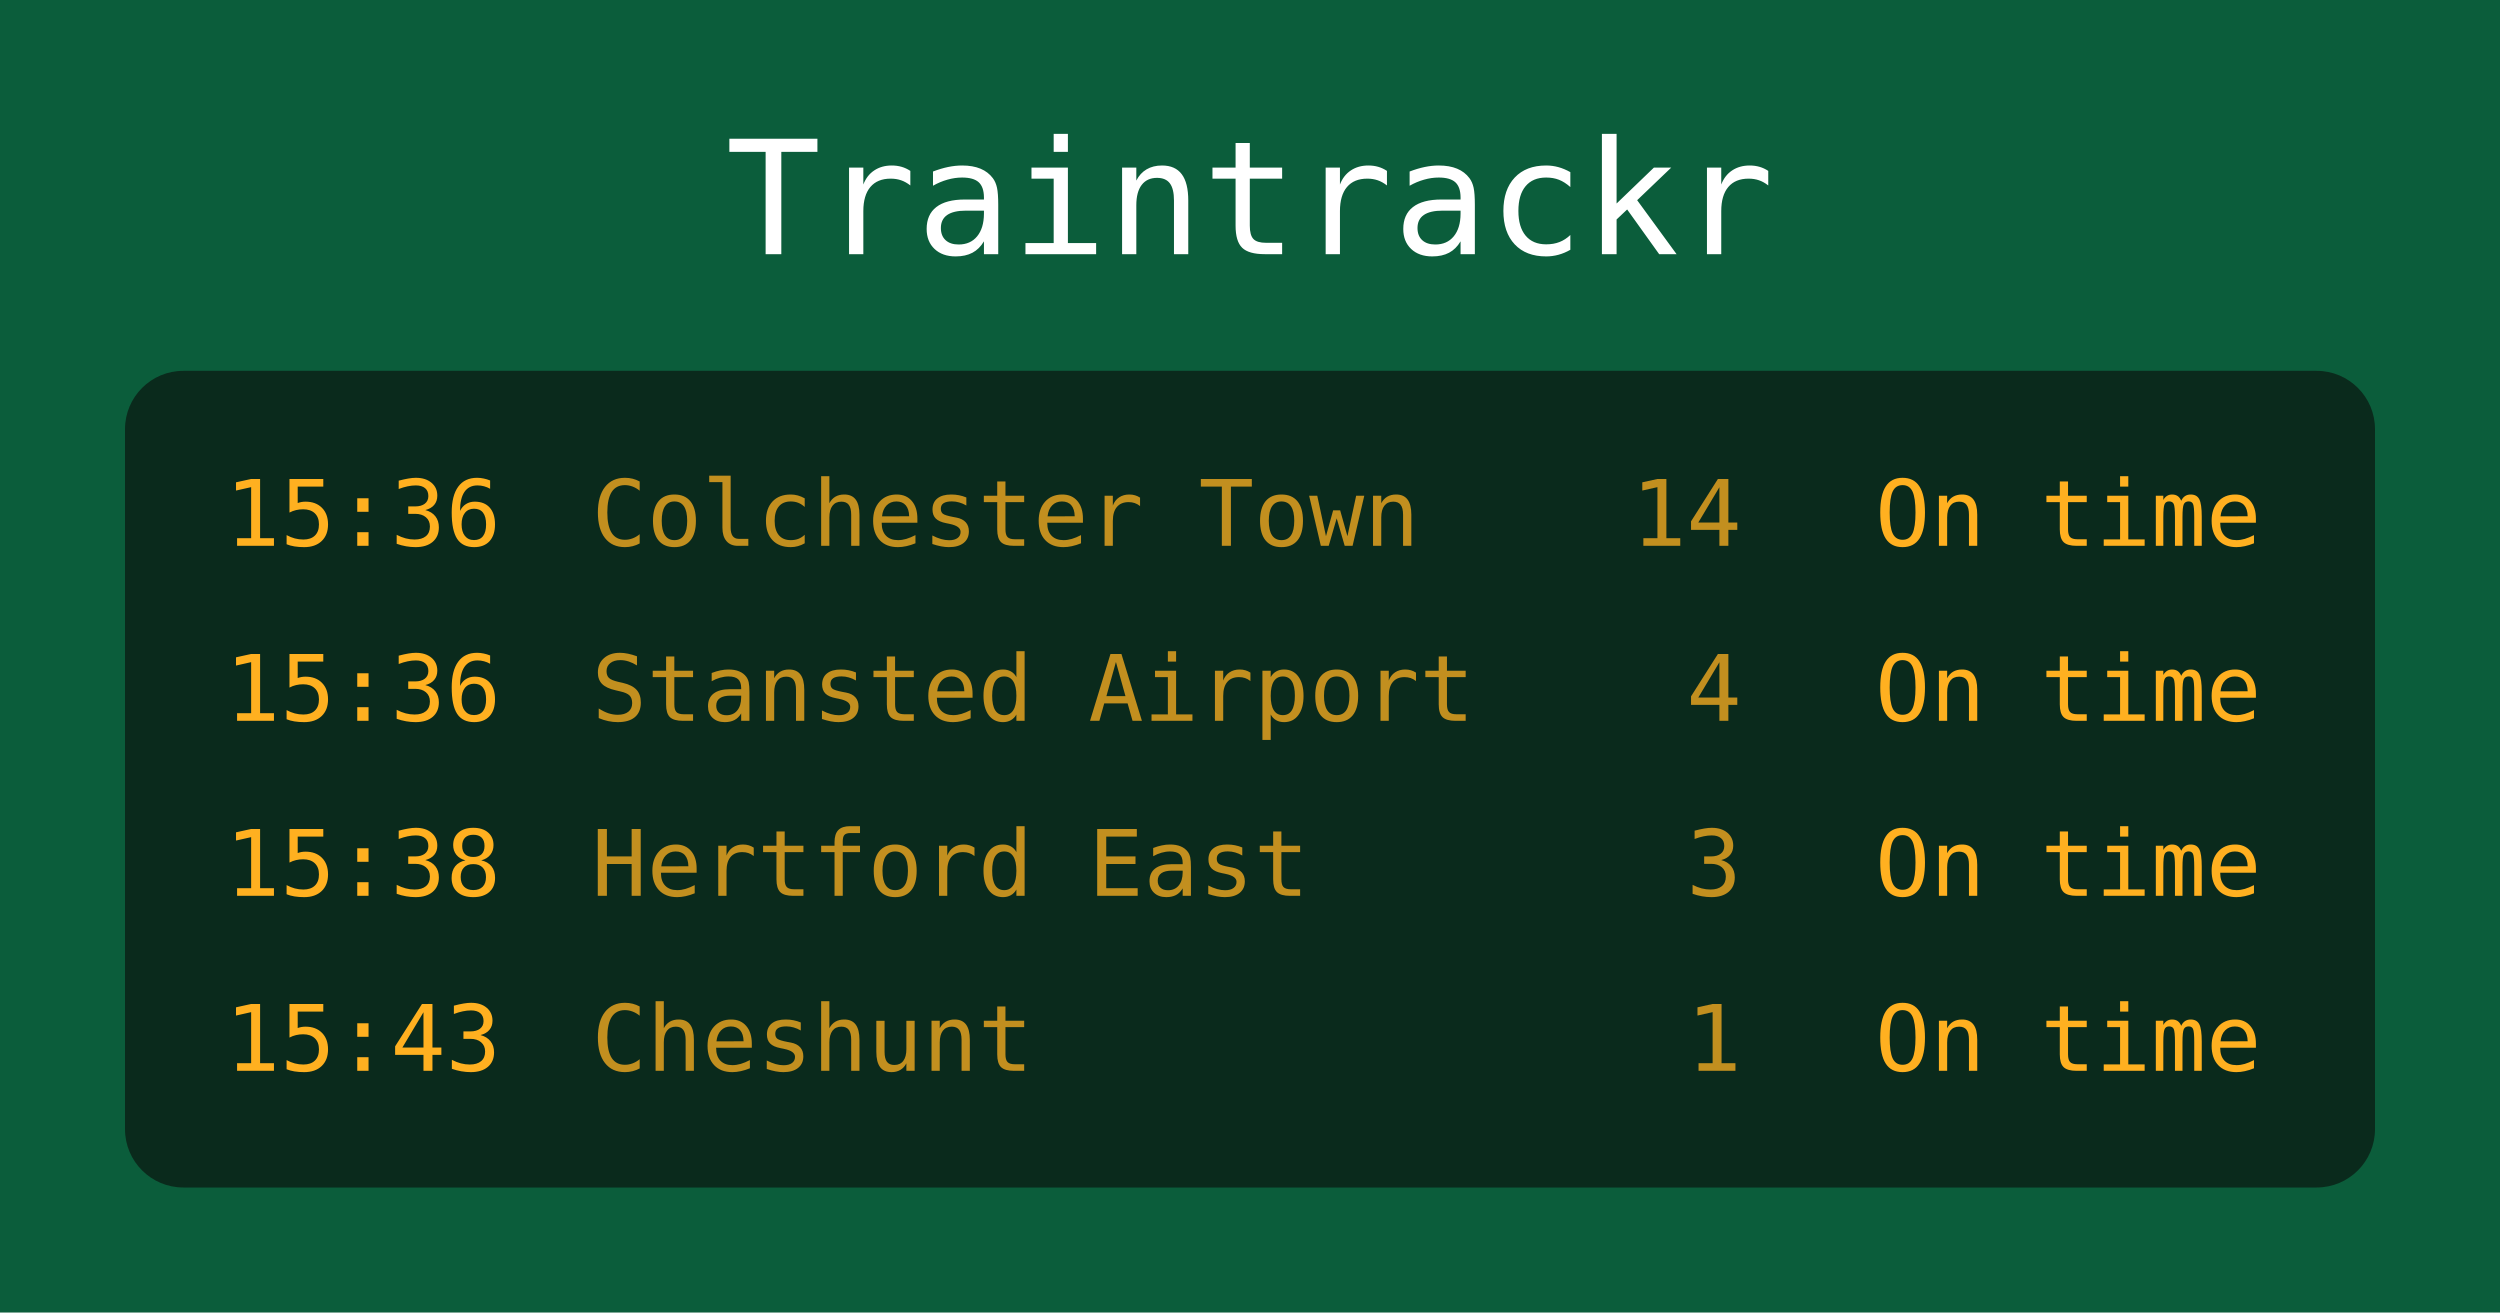
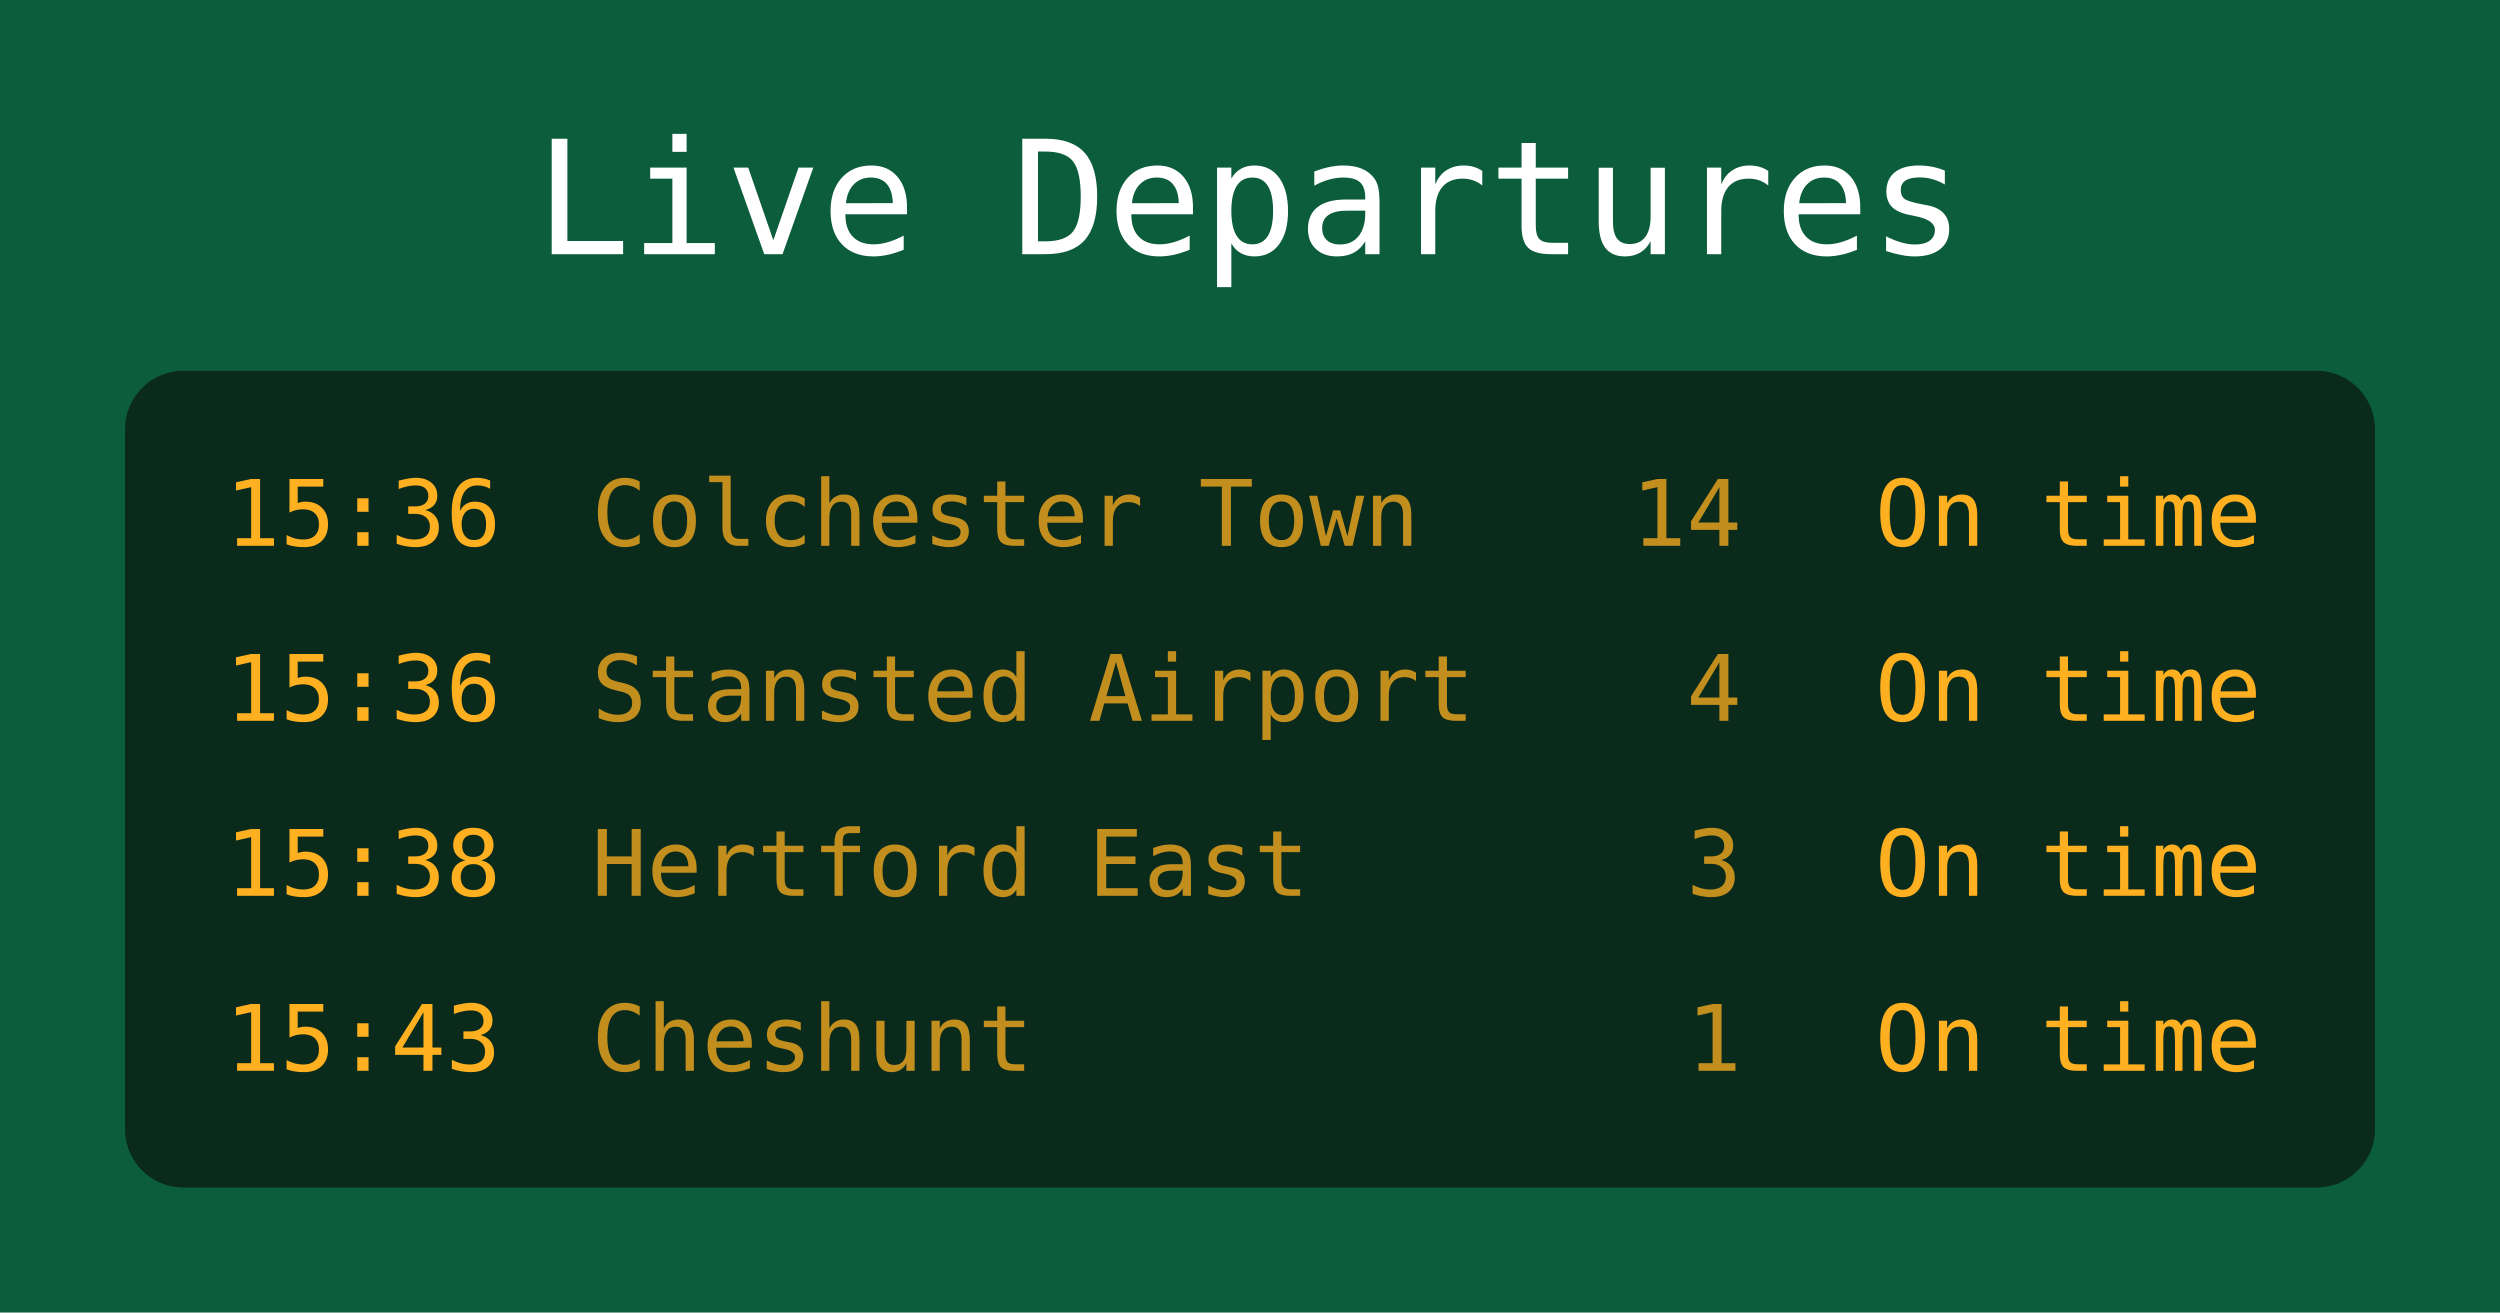
<svg xmlns="http://www.w3.org/2000/svg" viewBox="0 0 1200 630" width="1200" height="630">
  <rect width="1200" height="630" fill="#0b5d3b" />
-   <text x="600" y="122" text-anchor="middle" font-family="Menlo, monospace" font-size="76" fill="#ffffff">Traintrackr</text>
+   <text x="600" y="122" text-anchor="middle" font-family="Menlo, monospace" font-size="76" fill="#ffffff">Live Departures</text>
  <rect x="60" y="178" width="1080" height="392" rx="28" fill="#0a2a1c" />
  <g font-family="Menlo, monospace" font-size="44" fill="#ffb020">
    <text x="108" y="262">15:36</text>
    <text x="108" y="346">15:36</text>
    <text x="108" y="430">15:38</text>
    <text x="108" y="514">15:43</text>
    <g opacity=".75">
      <text x="284" y="262">Colchester Town</text>
      <text x="284" y="346">Stansted Airport</text>
      <text x="284" y="430">Hertford East</text>
      <text x="284" y="514">Cheshunt</text>
      <text x="836" y="262" text-anchor="end">14</text>
      <text x="836" y="346" text-anchor="end">4</text>
      <text x="836" y="430" text-anchor="end">3</text>
      <text x="836" y="514" text-anchor="end">1</text>
    </g>
    <text x="900" y="262">On time</text>
    <text x="900" y="346">On time</text>
    <text x="900" y="430">On time</text>
    <text x="900" y="514">On time</text>
  </g>
</svg>
